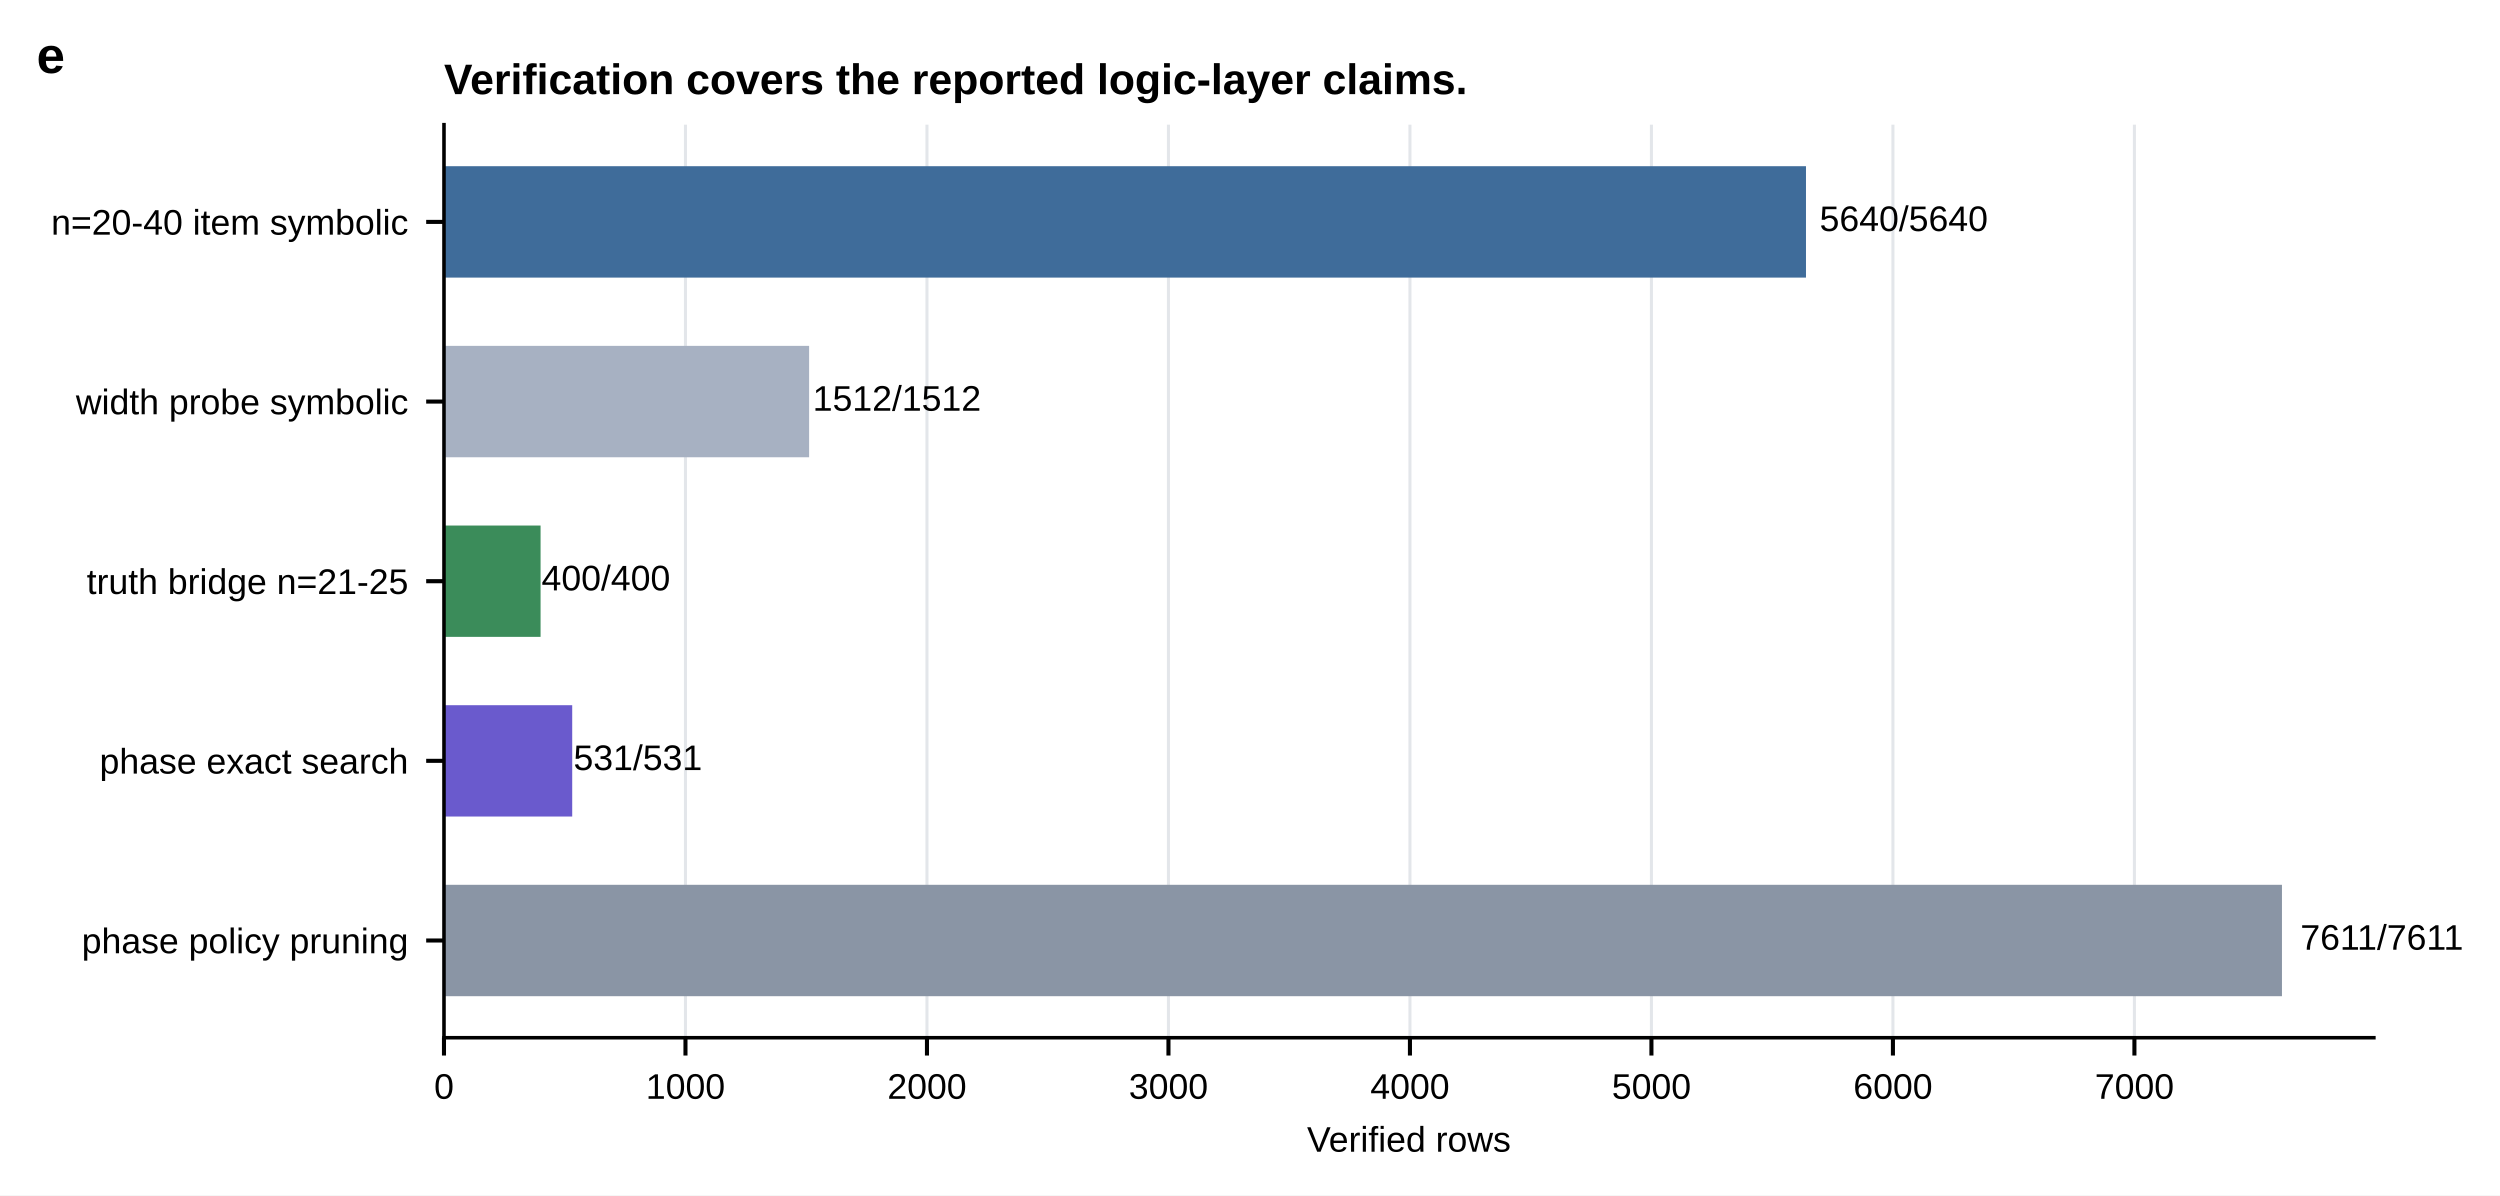
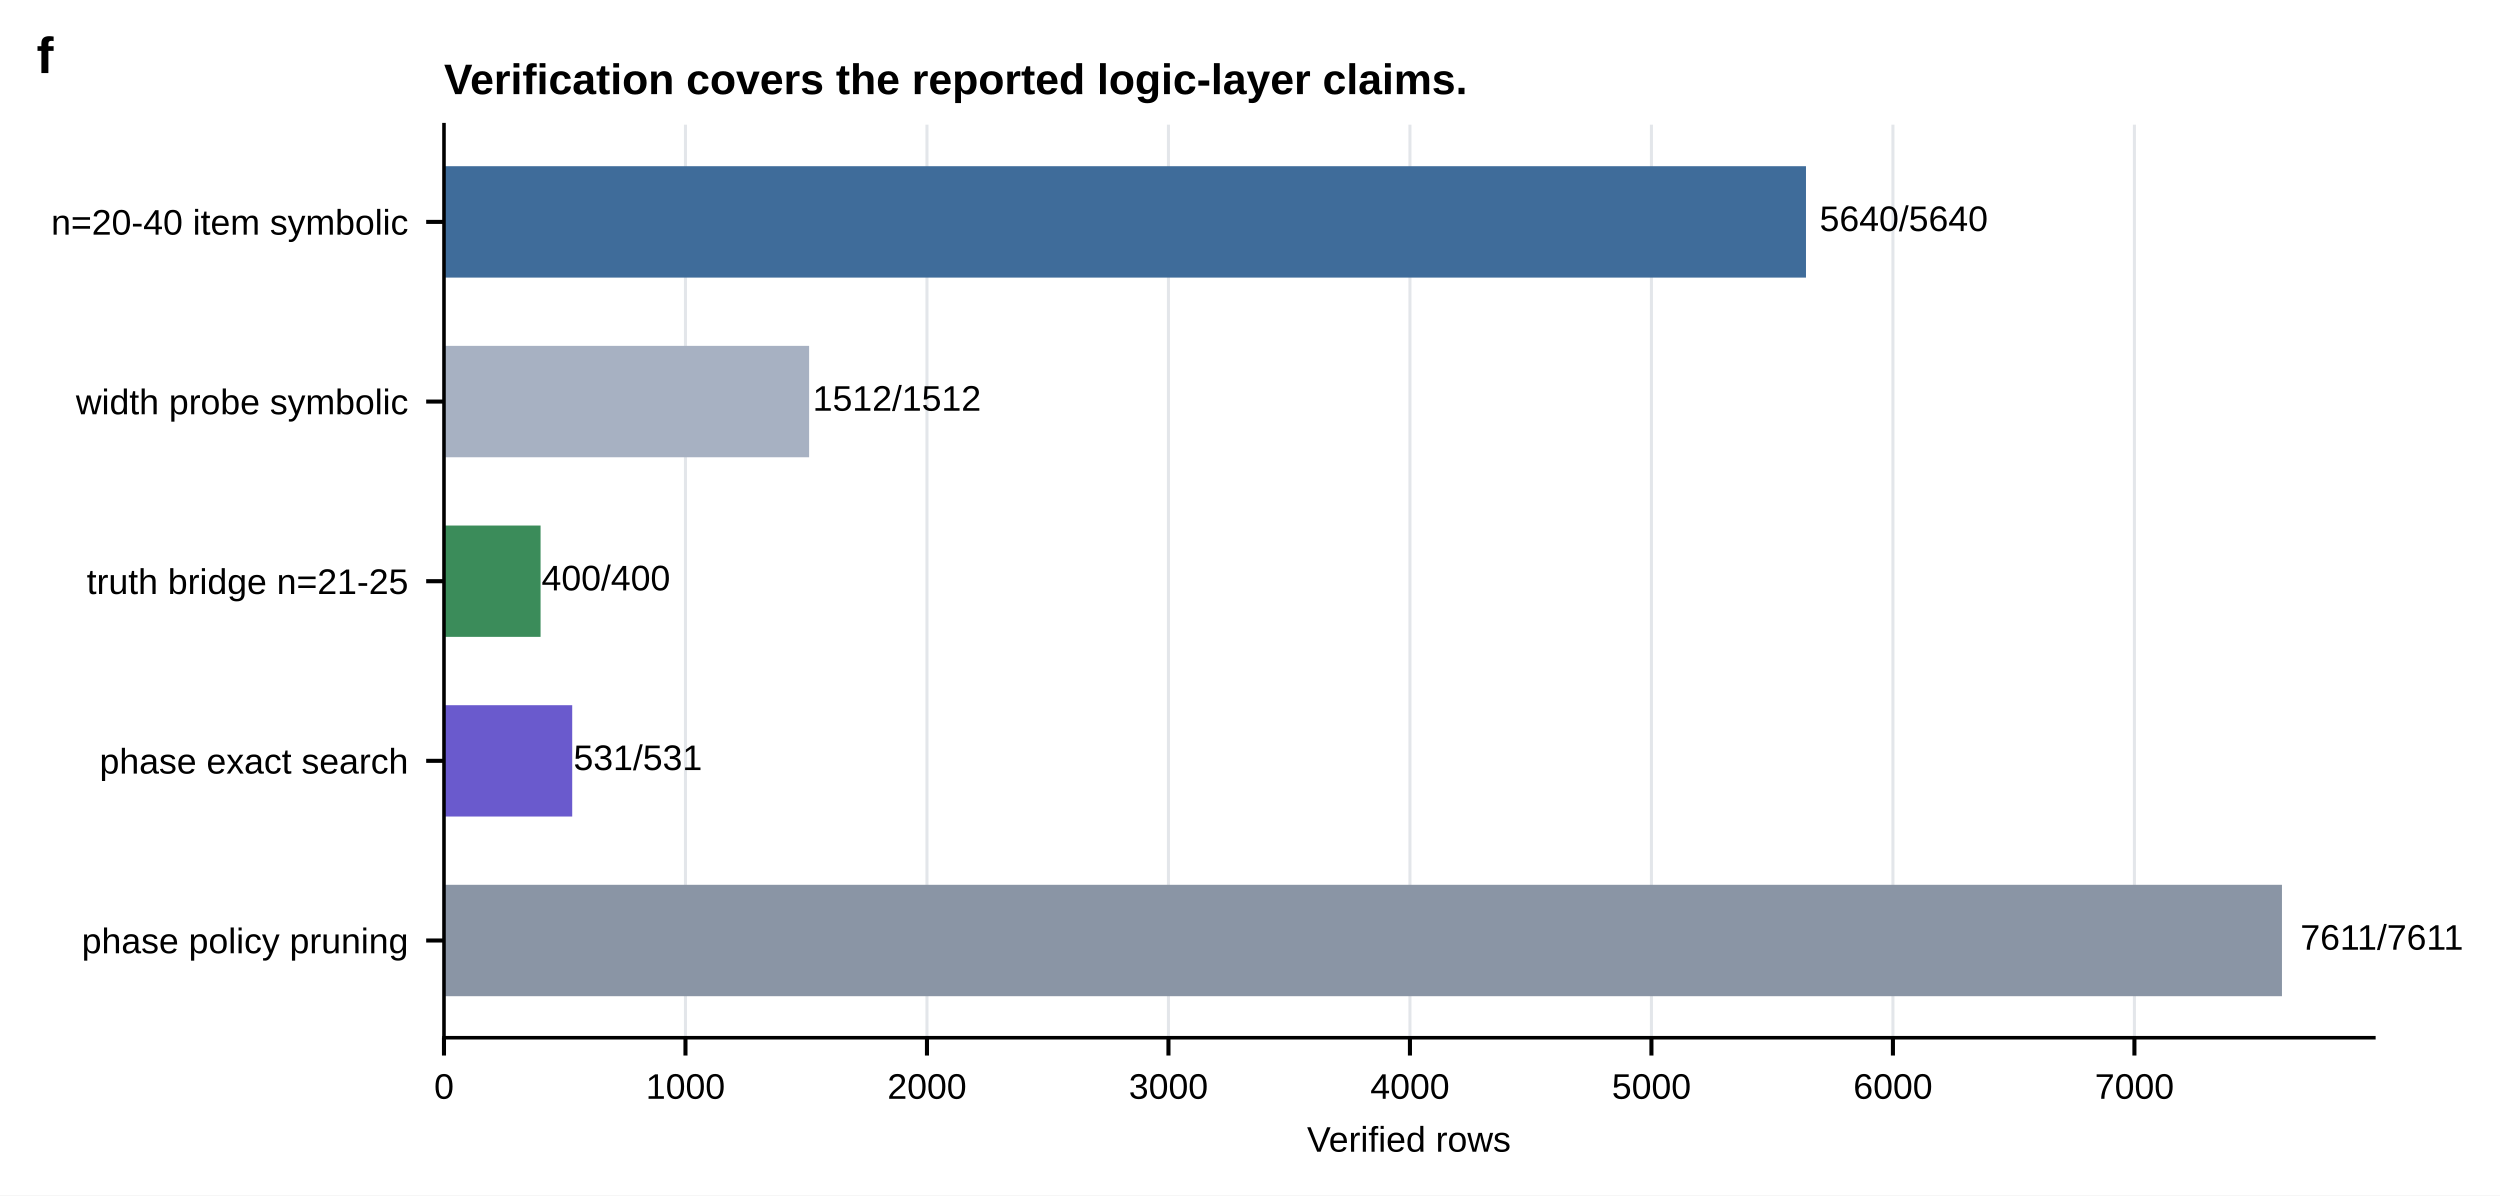
<svg xmlns="http://www.w3.org/2000/svg" xmlns:xlink="http://www.w3.org/1999/xlink" width="491.513pt" height="235.025pt" viewBox="0 0 491.513 235.025" version="1.1">
  <defs>
    <style type="text/css">*{stroke-linejoin: round; stroke-linecap: butt}</style>
  </defs>
  <g id="figure_1">
    <g id="patch_1">
      <path d="M 0 235.025 L 491.513 235.025 L 491.513 -0 L 0 -0 z " style="fill: #ffffff" />
    </g>
    <g id="axes_1">
      <g id="patch_2">
        <path d="M 87.289 204.022 L 466.714 204.022 L 466.714 24.512 L 87.289 24.512 z " style="fill: #ffffff" />
      </g>
      <g id="matplotlib.axis_1">
        <g id="xtick_1">
          <g id="line2d_1">
-             <path d="M 87.289 204.022 L 87.289 24.512 " clip-path="url(#p2f8becf3b6)" style="fill: none; stroke: #e3e6ea; stroke-width: 0.6; stroke-linecap: square" />
+             <path d="M 87.289 204.022 L 87.289 24.512 " clip-path="url(#pb3c7bf3dcd)" style="fill: none; stroke: #e3e6ea; stroke-width: 0.6; stroke-linecap: square" />
          </g>
          <g id="line2d_2">
            <defs>
-               <path id="m33a90ebac1" d="M 0 0 L 0 3.5 " style="stroke: #000000; stroke-width: 0.8" />
+               <path id="m888b612c5c" d="M 0 0 L 0 3.5 " style="stroke: #000000; stroke-width: 0.8" />
            </defs>
            <g>
-               <use xlink:href="#m33a90ebac1" x="87.289" y="204.022" style="stroke: #000000; stroke-width: 0.8" />
+               <use xlink:href="#m888b612c5c" x="87.289" y="204.022" style="stroke: #000000; stroke-width: 0.8" />
            </g>
          </g>
          <g id="text_1">
            <text style="font-size: 7px; font-family: 'Arial', 'Helvetica', 'DejaVu Sans', sans-serif; text-anchor: middle" x="87.289" y="216.032" transform="rotate(-0 87.289 216.0323)">0</text>
          </g>
        </g>
        <g id="xtick_2">
          <g id="line2d_3">
-             <path d="M 134.767 204.022 L 134.767 24.512 " clip-path="url(#p2f8becf3b6)" style="fill: none; stroke: #e3e6ea; stroke-width: 0.6; stroke-linecap: square" />
+             <path d="M 134.767 204.022 L 134.767 24.512 " clip-path="url(#pb3c7bf3dcd)" style="fill: none; stroke: #e3e6ea; stroke-width: 0.6; stroke-linecap: square" />
          </g>
          <g id="line2d_4">
            <g>
-               <use xlink:href="#m33a90ebac1" x="134.767" y="204.022" style="stroke: #000000; stroke-width: 0.8" />
+               <use xlink:href="#m888b612c5c" x="134.767" y="204.022" style="stroke: #000000; stroke-width: 0.8" />
            </g>
          </g>
          <g id="text_2">
            <text style="font-size: 7px; font-family: 'Arial', 'Helvetica', 'DejaVu Sans', sans-serif; text-anchor: middle" x="134.767" y="216.032" transform="rotate(-0 134.7673 216.0323)">1000</text>
          </g>
        </g>
        <g id="xtick_3">
          <g id="line2d_5">
-             <path d="M 182.246 204.022 L 182.246 24.512 " clip-path="url(#p2f8becf3b6)" style="fill: none; stroke: #e3e6ea; stroke-width: 0.6; stroke-linecap: square" />
+             <path d="M 182.246 204.022 L 182.246 24.512 " clip-path="url(#pb3c7bf3dcd)" style="fill: none; stroke: #e3e6ea; stroke-width: 0.6; stroke-linecap: square" />
          </g>
          <g id="line2d_6">
            <g>
-               <use xlink:href="#m33a90ebac1" x="182.246" y="204.022" style="stroke: #000000; stroke-width: 0.8" />
+               <use xlink:href="#m888b612c5c" x="182.246" y="204.022" style="stroke: #000000; stroke-width: 0.8" />
            </g>
          </g>
          <g id="text_3">
            <text style="font-size: 7px; font-family: 'Arial', 'Helvetica', 'DejaVu Sans', sans-serif; text-anchor: middle" x="182.246" y="216.032" transform="rotate(-0 182.2455 216.0323)">2000</text>
          </g>
        </g>
        <g id="xtick_4">
          <g id="line2d_7">
-             <path d="M 229.724 204.022 L 229.724 24.512 " clip-path="url(#p2f8becf3b6)" style="fill: none; stroke: #e3e6ea; stroke-width: 0.6; stroke-linecap: square" />
+             <path d="M 229.724 204.022 L 229.724 24.512 " clip-path="url(#pb3c7bf3dcd)" style="fill: none; stroke: #e3e6ea; stroke-width: 0.6; stroke-linecap: square" />
          </g>
          <g id="line2d_8">
            <g>
-               <use xlink:href="#m33a90ebac1" x="229.724" y="204.022" style="stroke: #000000; stroke-width: 0.8" />
+               <use xlink:href="#m888b612c5c" x="229.724" y="204.022" style="stroke: #000000; stroke-width: 0.8" />
            </g>
          </g>
          <g id="text_4">
            <text style="font-size: 7px; font-family: 'Arial', 'Helvetica', 'DejaVu Sans', sans-serif; text-anchor: middle" x="229.724" y="216.032" transform="rotate(-0 229.7238 216.0323)">3000</text>
          </g>
        </g>
        <g id="xtick_5">
          <g id="line2d_9">
-             <path d="M 277.202 204.022 L 277.202 24.512 " clip-path="url(#p2f8becf3b6)" style="fill: none; stroke: #e3e6ea; stroke-width: 0.6; stroke-linecap: square" />
+             <path d="M 277.202 204.022 L 277.202 24.512 " clip-path="url(#pb3c7bf3dcd)" style="fill: none; stroke: #e3e6ea; stroke-width: 0.6; stroke-linecap: square" />
          </g>
          <g id="line2d_10">
            <g>
-               <use xlink:href="#m33a90ebac1" x="277.202" y="204.022" style="stroke: #000000; stroke-width: 0.8" />
+               <use xlink:href="#m888b612c5c" x="277.202" y="204.022" style="stroke: #000000; stroke-width: 0.8" />
            </g>
          </g>
          <g id="text_5">
            <text style="font-size: 7px; font-family: 'Arial', 'Helvetica', 'DejaVu Sans', sans-serif; text-anchor: middle" x="277.202" y="216.032" transform="rotate(-0 277.202 216.0323)">4000</text>
          </g>
        </g>
        <g id="xtick_6">
          <g id="line2d_11">
-             <path d="M 324.68 204.022 L 324.68 24.512 " clip-path="url(#p2f8becf3b6)" style="fill: none; stroke: #e3e6ea; stroke-width: 0.6; stroke-linecap: square" />
+             <path d="M 324.68 204.022 L 324.68 24.512 " clip-path="url(#pb3c7bf3dcd)" style="fill: none; stroke: #e3e6ea; stroke-width: 0.6; stroke-linecap: square" />
          </g>
          <g id="line2d_12">
            <g>
-               <use xlink:href="#m33a90ebac1" x="324.68" y="204.022" style="stroke: #000000; stroke-width: 0.8" />
+               <use xlink:href="#m888b612c5c" x="324.68" y="204.022" style="stroke: #000000; stroke-width: 0.8" />
            </g>
          </g>
          <g id="text_6">
            <text style="font-size: 7px; font-family: 'Arial', 'Helvetica', 'DejaVu Sans', sans-serif; text-anchor: middle" x="324.68" y="216.032" transform="rotate(-0 324.6803 216.0323)">5000</text>
          </g>
        </g>
        <g id="xtick_7">
          <g id="line2d_13">
-             <path d="M 372.159 204.022 L 372.159 24.512 " clip-path="url(#p2f8becf3b6)" style="fill: none; stroke: #e3e6ea; stroke-width: 0.6; stroke-linecap: square" />
+             <path d="M 372.159 204.022 L 372.159 24.512 " clip-path="url(#pb3c7bf3dcd)" style="fill: none; stroke: #e3e6ea; stroke-width: 0.6; stroke-linecap: square" />
          </g>
          <g id="line2d_14">
            <g>
-               <use xlink:href="#m33a90ebac1" x="372.159" y="204.022" style="stroke: #000000; stroke-width: 0.8" />
+               <use xlink:href="#m888b612c5c" x="372.159" y="204.022" style="stroke: #000000; stroke-width: 0.8" />
            </g>
          </g>
          <g id="text_7">
            <text style="font-size: 7px; font-family: 'Arial', 'Helvetica', 'DejaVu Sans', sans-serif; text-anchor: middle" x="372.159" y="216.032" transform="rotate(-0 372.1585 216.0323)">6000</text>
          </g>
        </g>
        <g id="xtick_8">
          <g id="line2d_15">
-             <path d="M 419.637 204.022 L 419.637 24.512 " clip-path="url(#p2f8becf3b6)" style="fill: none; stroke: #e3e6ea; stroke-width: 0.6; stroke-linecap: square" />
+             <path d="M 419.637 204.022 L 419.637 24.512 " clip-path="url(#pb3c7bf3dcd)" style="fill: none; stroke: #e3e6ea; stroke-width: 0.6; stroke-linecap: square" />
          </g>
          <g id="line2d_16">
            <g>
-               <use xlink:href="#m33a90ebac1" x="419.637" y="204.022" style="stroke: #000000; stroke-width: 0.8" />
+               <use xlink:href="#m888b612c5c" x="419.637" y="204.022" style="stroke: #000000; stroke-width: 0.8" />
            </g>
          </g>
          <g id="text_8">
            <text style="font-size: 7px; font-family: 'Arial', 'Helvetica', 'DejaVu Sans', sans-serif; text-anchor: middle" x="419.637" y="216.032" transform="rotate(-0 419.6368 216.0323)">7000</text>
          </g>
        </g>
        <g id="text_9">
          <text style="font-size: 7px; font-family: 'Arial', 'Helvetica', 'DejaVu Sans', sans-serif; text-anchor: middle" x="277.001" y="226.434" transform="rotate(-0 277.0014 226.434)">Verified rows</text>
        </g>
      </g>
      <g id="matplotlib.axis_2">
        <g id="ytick_1">
          <g id="line2d_17">
            <defs>
-               <path id="m0dfe5b62d4" d="M 0 0 L -3.5 0 " style="stroke: #000000; stroke-width: 0.8" />
+               <path id="m477ad4aba3" d="M 0 0 L -3.5 0 " style="stroke: #000000; stroke-width: 0.8" />
            </defs>
            <g>
-               <use xlink:href="#m0dfe5b62d4" x="87.289" y="43.622" style="stroke: #000000; stroke-width: 0.8" />
+               <use xlink:href="#m477ad4aba3" x="87.289" y="43.622" style="stroke: #000000; stroke-width: 0.8" />
            </g>
          </g>
          <g id="text_10">
            <text style="font-size: 7px; font-family: 'Arial', 'Helvetica', 'DejaVu Sans', sans-serif; text-anchor: end" x="80.289" y="46.138" transform="rotate(-0 80.289 46.13758)">n=20-40 item symbolic</text>
          </g>
        </g>
        <g id="ytick_2">
          <g id="line2d_18">
            <g>
-               <use xlink:href="#m0dfe5b62d4" x="87.289" y="78.945" style="stroke: #000000; stroke-width: 0.8" />
+               <use xlink:href="#m477ad4aba3" x="87.289" y="78.945" style="stroke: #000000; stroke-width: 0.8" />
            </g>
          </g>
          <g id="text_11">
            <text style="font-size: 7px; font-family: 'Arial', 'Helvetica', 'DejaVu Sans', sans-serif; text-anchor: end" x="80.289" y="81.45" transform="rotate(-0 80.289 81.44978)">width probe symbolic</text>
          </g>
        </g>
        <g id="ytick_3">
          <g id="line2d_19">
            <g>
-               <use xlink:href="#m0dfe5b62d4" x="87.289" y="114.267" style="stroke: #000000; stroke-width: 0.8" />
+               <use xlink:href="#m477ad4aba3" x="87.289" y="114.267" style="stroke: #000000; stroke-width: 0.8" />
            </g>
          </g>
          <g id="text_12">
            <text style="font-size: 7px; font-family: 'Arial', 'Helvetica', 'DejaVu Sans', sans-serif; text-anchor: end" x="80.289" y="116.783" transform="rotate(-0 80.289 116.7827)">truth bridge n=21-25</text>
          </g>
        </g>
        <g id="ytick_4">
          <g id="line2d_20">
            <g>
-               <use xlink:href="#m0dfe5b62d4" x="87.289" y="149.59" style="stroke: #000000; stroke-width: 0.8" />
+               <use xlink:href="#m477ad4aba3" x="87.289" y="149.59" style="stroke: #000000; stroke-width: 0.8" />
            </g>
          </g>
          <g id="text_13">
            <text style="font-size: 7px; font-family: 'Arial', 'Helvetica', 'DejaVu Sans', sans-serif; text-anchor: end" x="80.289" y="152.095" transform="rotate(-0 80.289 152.0949)">phase exact search</text>
          </g>
        </g>
        <g id="ytick_5">
          <g id="line2d_21">
            <g>
-               <use xlink:href="#m0dfe5b62d4" x="87.289" y="184.912" style="stroke: #000000; stroke-width: 0.8" />
+               <use xlink:href="#m477ad4aba3" x="87.289" y="184.912" style="stroke: #000000; stroke-width: 0.8" />
            </g>
          </g>
          <g id="text_14">
            <text style="font-size: 7px; font-family: 'Arial', 'Helvetica', 'DejaVu Sans', sans-serif; text-anchor: end" x="80.289" y="187.418" transform="rotate(-0 80.289 187.4175)">phase policy pruning</text>
          </g>
        </g>
      </g>
      <g id="patch_3">
-         <path d="M 87.289 32.672 L 355.066 32.672 L 355.066 54.572 L 87.289 54.572 z " clip-path="url(#p2f8becf3b6)" style="fill: #3f6c9a" />
+         <path d="M 87.289 32.672 L 355.066 32.672 L 355.066 54.572 L 87.289 54.572 z " clip-path="url(#pb3c7bf3dcd)" style="fill: #3f6c9a" />
      </g>
      <g id="patch_4">
-         <path d="M 87.289 67.995 L 159.076 67.995 L 159.076 89.895 L 87.289 89.895 z " clip-path="url(#p2f8becf3b6)" style="fill: #a7b1c2" />
+         <path d="M 87.289 67.995 L 159.076 67.995 L 159.076 89.895 L 87.289 89.895 z " clip-path="url(#pb3c7bf3dcd)" style="fill: #a7b1c2" />
      </g>
      <g id="patch_5">
-         <path d="M 87.289 103.317 L 106.28 103.317 L 106.28 125.217 L 87.289 125.217 z " clip-path="url(#p2f8becf3b6)" style="fill: #3b8c5a" />
+         <path d="M 87.289 103.317 L 106.28 103.317 L 106.28 125.217 L 87.289 125.217 z " clip-path="url(#pb3c7bf3dcd)" style="fill: #3b8c5a" />
      </g>
      <g id="patch_6">
-         <path d="M 87.289 138.64 L 112.5 138.64 L 112.5 160.54 L 87.289 160.54 z " clip-path="url(#p2f8becf3b6)" style="fill: #6a5acd" />
+         <path d="M 87.289 138.64 L 112.5 138.64 L 112.5 160.54 L 87.289 160.54 z " clip-path="url(#pb3c7bf3dcd)" style="fill: #6a5acd" />
      </g>
      <g id="patch_7">
-         <path d="M 87.289 173.962 L 448.646 173.962 L 448.646 195.862 L 87.289 195.862 z " clip-path="url(#p2f8becf3b6)" style="fill: #8a95a5" />
+         <path d="M 87.289 173.962 L 448.646 173.962 L 448.646 195.862 L 87.289 195.862 z " clip-path="url(#pb3c7bf3dcd)" style="fill: #8a95a5" />
      </g>
      <g id="patch_8">
        <path d="M 87.289 204.022 L 87.289 24.512 " style="fill: none; stroke: #000000; stroke-width: 0.7; stroke-linejoin: miter; stroke-linecap: square" />
      </g>
      <g id="patch_9">
        <path d="M 87.289 204.022 L 466.714 204.022 " style="fill: none; stroke: #000000; stroke-width: 0.7; stroke-linejoin: miter; stroke-linecap: square" />
      </g>
      <g id="text_15">
        <text style="font-size: 7px; font-family: 'Arial', 'Helvetica', 'DejaVu Sans', sans-serif; text-anchor: start" x="357.744" y="45.432" transform="rotate(-0 357.7441 45.43156)">5640/5640</text>
      </g>
      <g id="text_16">
        <text style="font-size: 7px; font-family: 'Arial', 'Helvetica', 'DejaVu Sans', sans-serif; text-anchor: start" x="159.794" y="80.754" transform="rotate(-0 159.794 80.75415)">1512/1512</text>
      </g>
      <g id="text_17">
        <text style="font-size: 7px; font-family: 'Arial', 'Helvetica', 'DejaVu Sans', sans-serif; text-anchor: start" x="106.47" y="116.077" transform="rotate(-0 106.4702 116.0767)">400/400</text>
      </g>
      <g id="text_18">
        <text style="font-size: 7px; font-family: 'Arial', 'Helvetica', 'DejaVu Sans', sans-serif; text-anchor: start" x="112.752" y="151.399" transform="rotate(-0 112.7521 151.3993)">531/531</text>
      </g>
      <g id="text_19">
        <text style="font-size: 7px; font-family: 'Arial', 'Helvetica', 'DejaVu Sans', sans-serif; text-anchor: start" x="452.26" y="186.722" transform="rotate(-0 452.2596 186.7219)">7611/7611</text>
      </g>
      <g id="text_20">
        <text style="font-weight: 700; font-size: 8.4px; font-family: 'Arial', 'Helvetica', 'DejaVu Sans', sans-serif; text-anchor: start" x="87.289" y="18.512" transform="rotate(-0 87.289 18.51244)">Verification covers the reported logic-layer claims.</text>
      </g>
    </g>
    <g id="text_21">
-       <text style="font-weight: 700; font-size: 10px; font-family: 'Arial', 'Helvetica', 'DejaVu Sans', sans-serif; text-anchor: start" x="7.2" y="14.358" transform="rotate(-0 7.2 14.35781)">e</text>
+       <text style="font-weight: 700; font-size: 10px; font-family: 'Arial', 'Helvetica', 'DejaVu Sans', sans-serif; text-anchor: start" x="7.2" y="14.358" transform="rotate(-0 7.2 14.35781)">f</text>
    </g>
  </g>
  <defs>
-     <clipPath id="p2f8becf3b6">
+     <clipPath id="pb3c7bf3dcd">
      <rect x="87.289" y="24.512" width="379.425" height="179.509" />
    </clipPath>
  </defs>
</svg>
